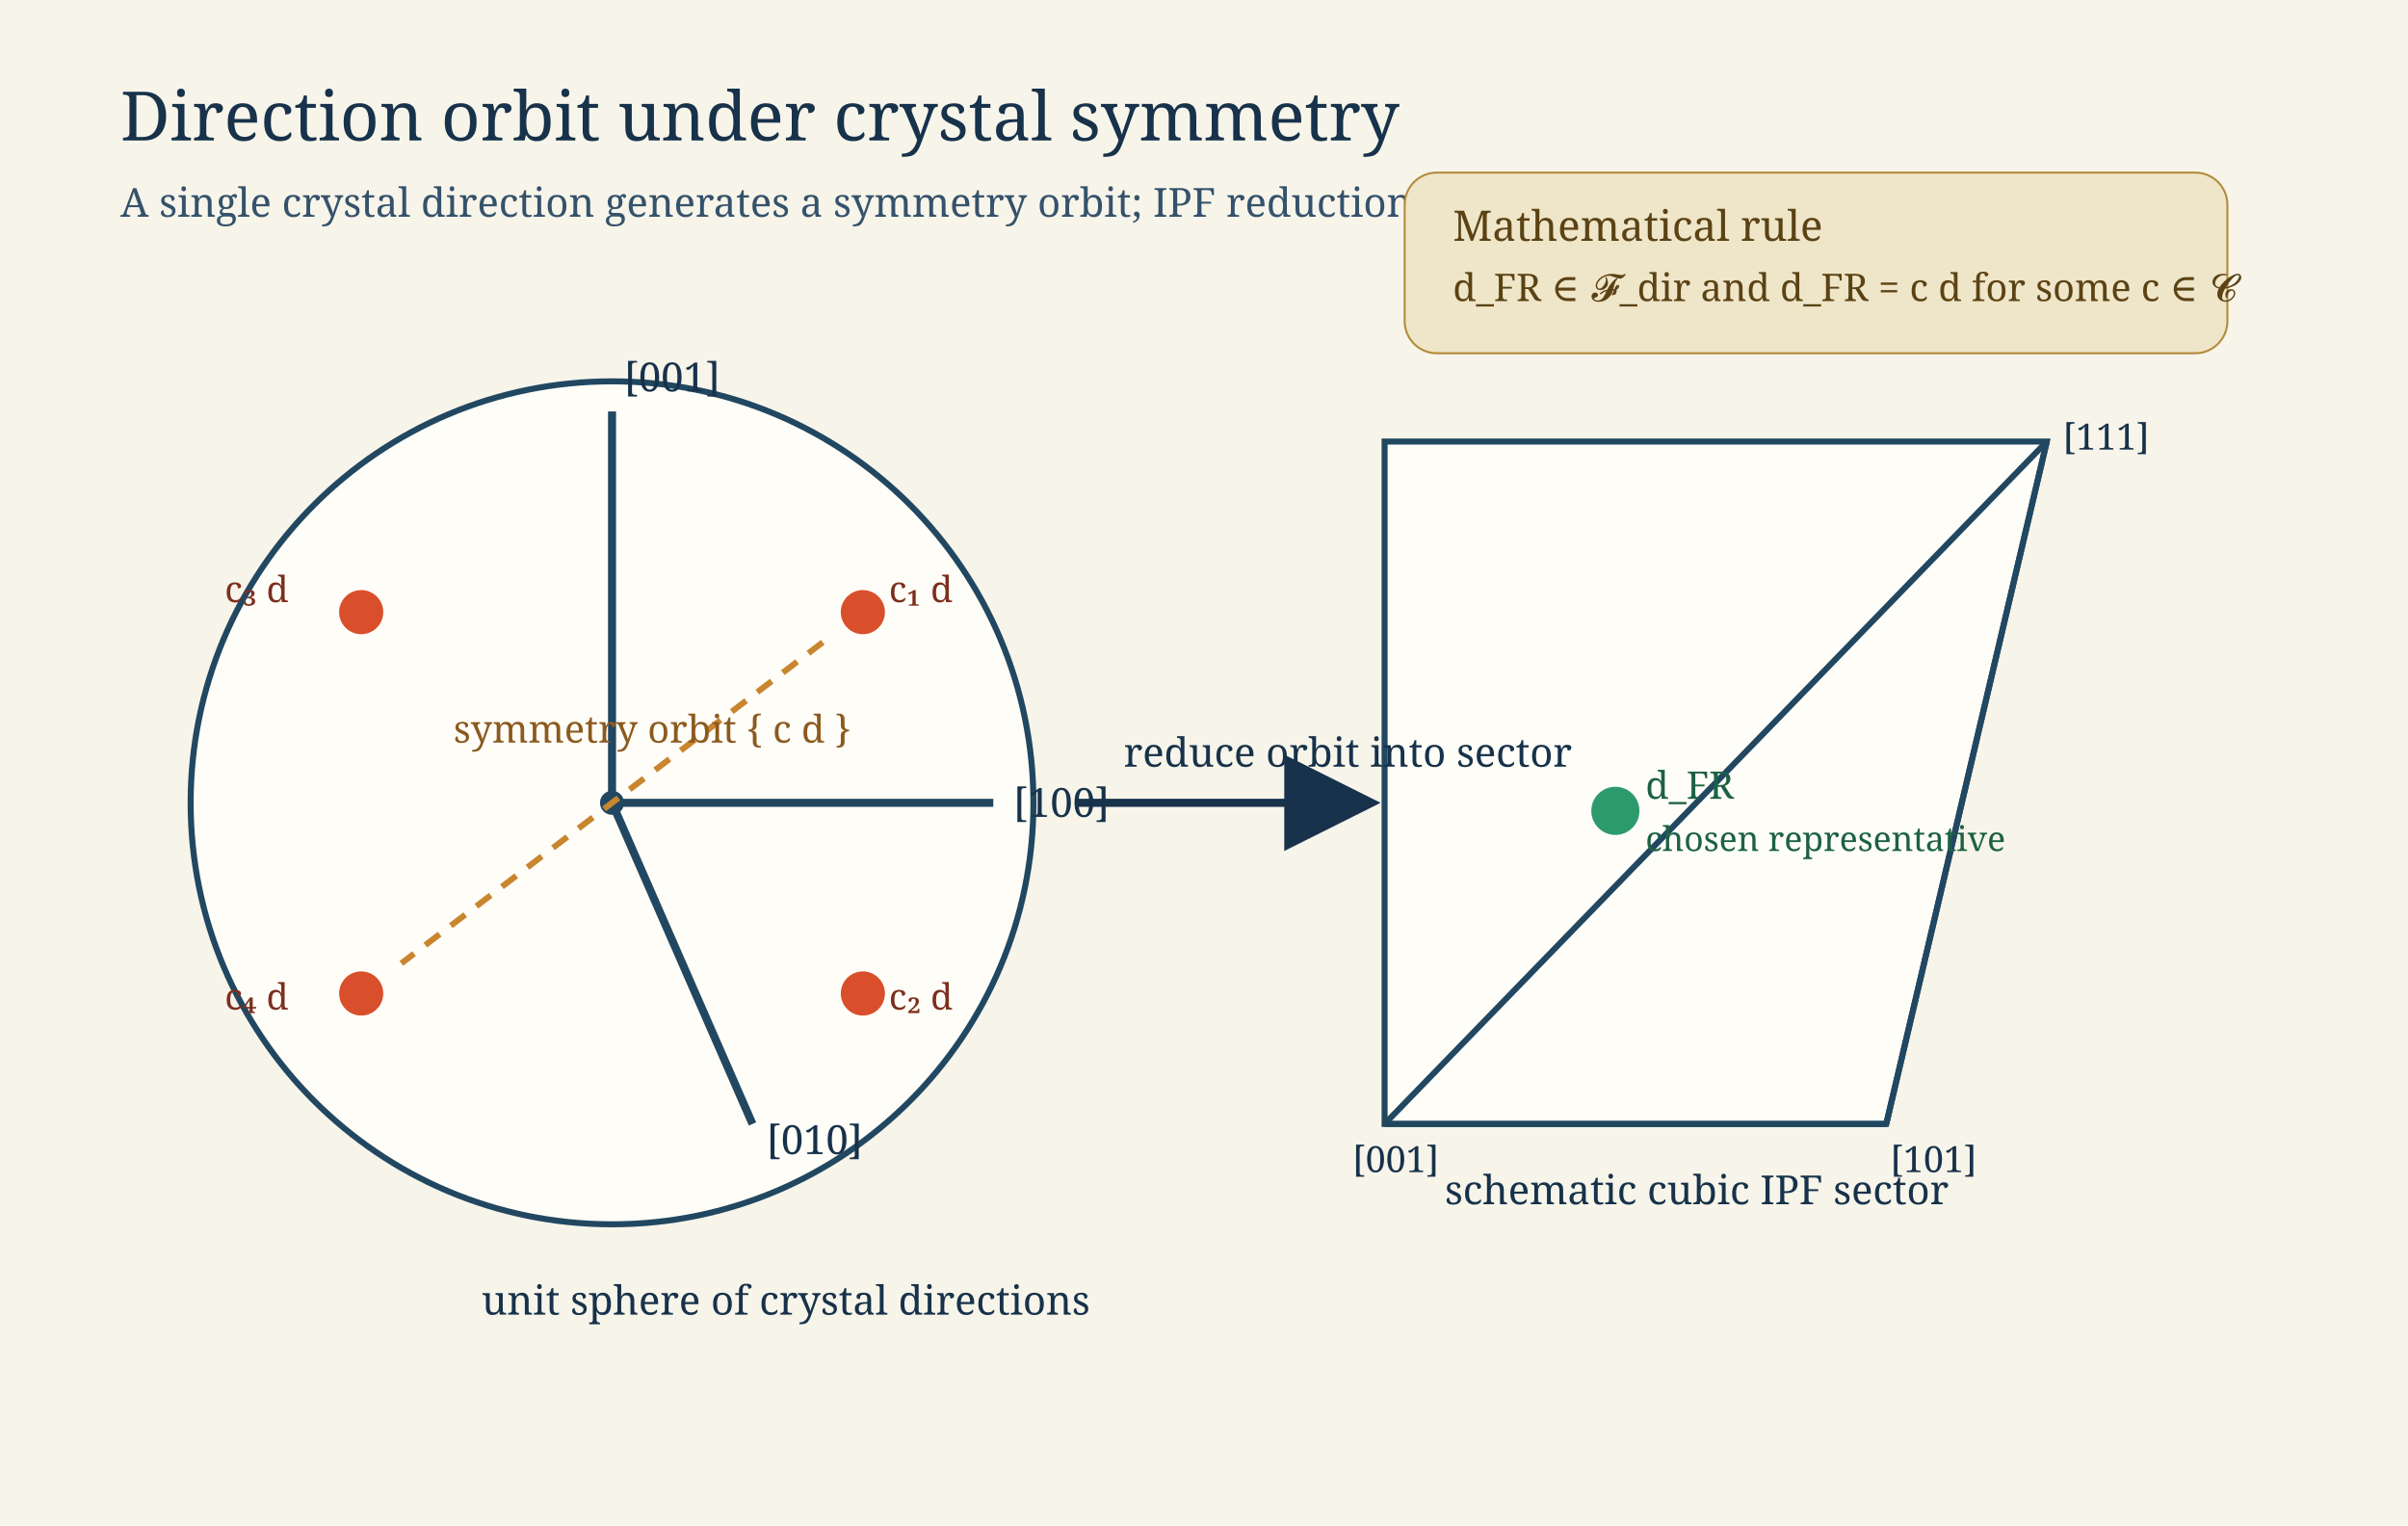
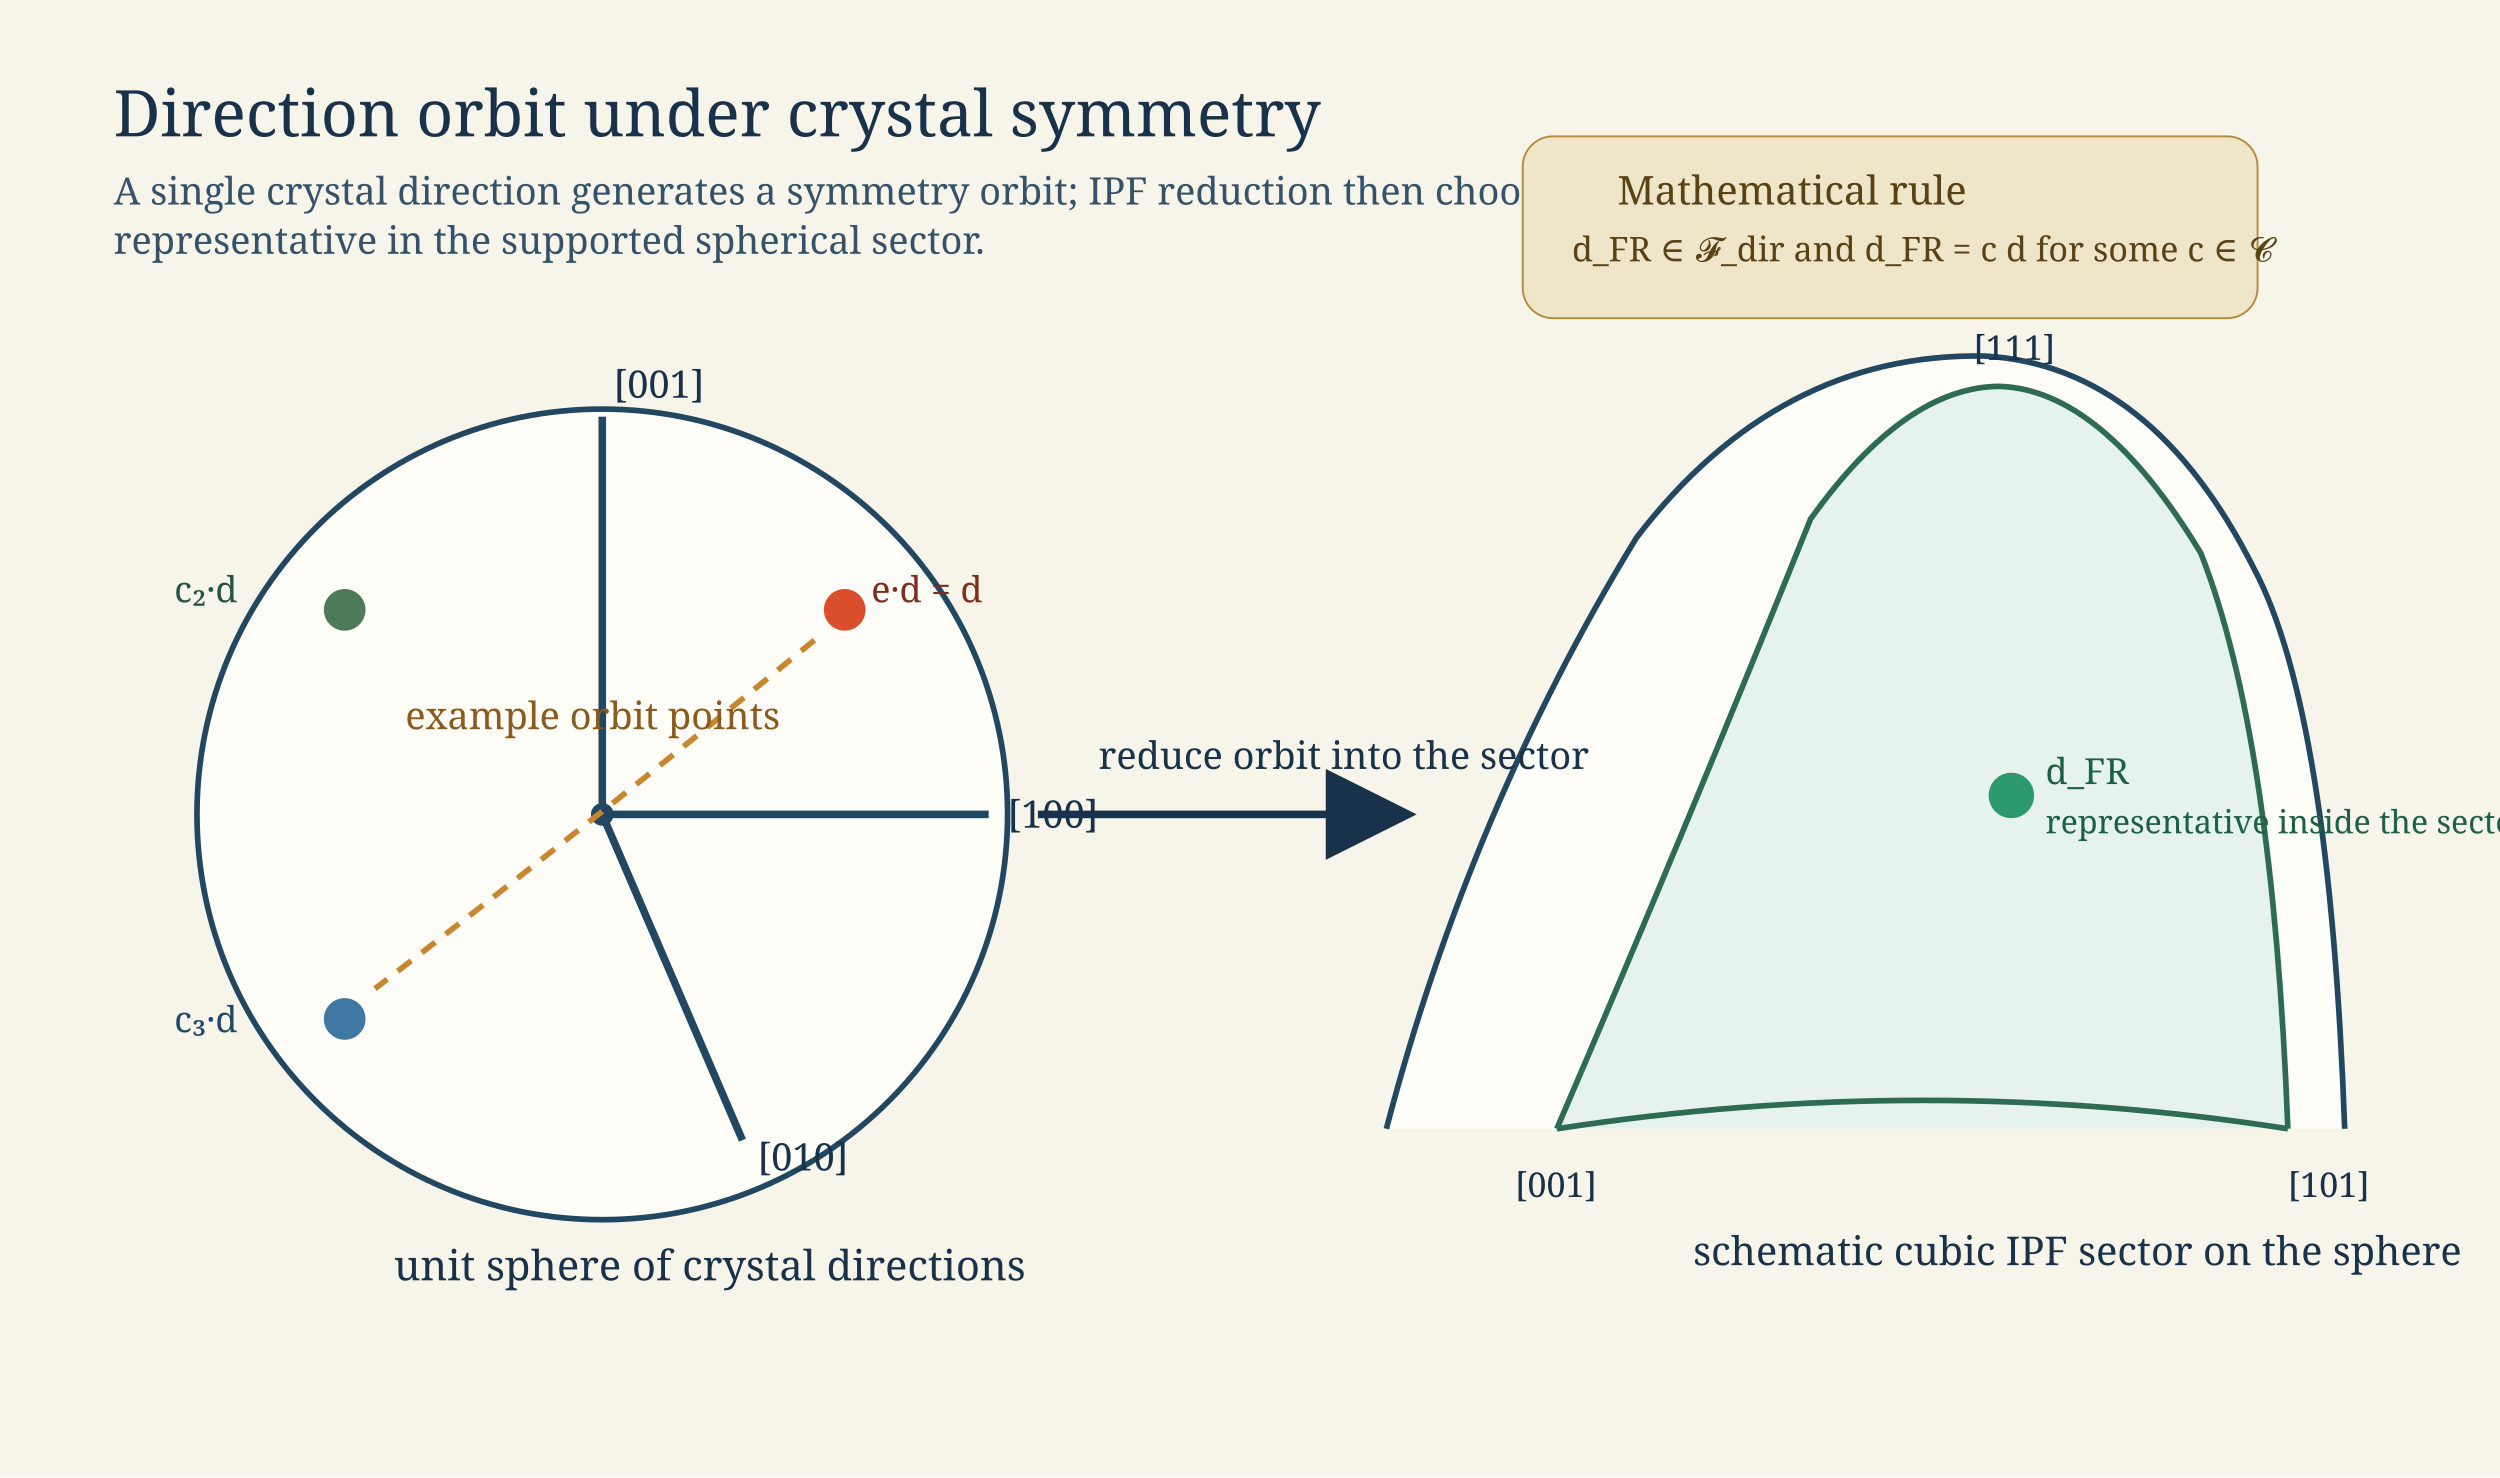
- <svg xmlns="http://www.w3.org/2000/svg" width="1200" height="760" viewBox="0 0 1200 760">
-   <rect width="1200" height="760" fill="#f7f4ea" />
-   <text x="60" y="70" font-size="34" font-family="Georgia, serif" fill="#17324a">Direction orbit under crystal symmetry</text>
-   <text x="60" y="108" font-size="20" font-family="Georgia, serif" fill="#35526b">A single crystal direction generates a symmetry orbit; IPF reduction chooses one representative in the sector.</text>
-   <circle cx="305" cy="400" r="210" fill="#fffdf7" stroke="#214761" stroke-width="3" />
-   <circle cx="305" cy="400" r="6" fill="#214761" />
-   <text x="240" y="655" font-size="20" font-family="Georgia, serif" fill="#17324a">unit sphere of crystal directions</text>
-   <line x1="305" y1="400" x2="305" y2="205" stroke="#214761" stroke-width="4" />
-   <line x1="305" y1="400" x2="495" y2="400" stroke="#214761" stroke-width="4" />
-   <line x1="305" y1="400" x2="375" y2="560" stroke="#214761" stroke-width="4" />
-   <text x="311" y="195" font-size="20" font-family="Georgia, serif" fill="#17324a">[001]</text>
-   <text x="505" y="407" font-size="20" font-family="Georgia, serif" fill="#17324a">[100]</text>
-   <text x="382" y="575" font-size="20" font-family="Georgia, serif" fill="#17324a">[010]</text>
-   <circle cx="430" cy="305" r="11" fill="#d94f2b" />
-   <circle cx="430" cy="495" r="11" fill="#d94f2b" />
-   <circle cx="180" cy="305" r="11" fill="#d94f2b" />
-   <circle cx="180" cy="495" r="11" fill="#d94f2b" />
-   <text x="443" y="300" font-size="18" font-family="Georgia, serif" fill="#7d2f1f">c₁ d</text>
-   <text x="443" y="503" font-size="18" font-family="Georgia, serif" fill="#7d2f1f">c₂ d</text>
-   <text x="112" y="300" font-size="18" font-family="Georgia, serif" fill="#7d2f1f">c₃ d</text>
-   <text x="112" y="503" font-size="18" font-family="Georgia, serif" fill="#7d2f1f">c₄ d</text>
-   <path d="M410 320 Q305 400 200 480" fill="none" stroke="#c8862f" stroke-width="3" stroke-dasharray="9 7" />
-   <text x="226" y="370" font-size="19" font-family="Georgia, serif" fill="#8b5a1e">symmetry orbit { c d }</text>
-   <path d="M690 220 L1020 220 L940 560 L690 560 Z" fill="#fffdf7" stroke="#214761" stroke-width="3" />
-   <line x1="690" y1="560" x2="1020" y2="220" stroke="#214761" stroke-width="3" />
-   <line x1="690" y1="560" x2="940" y2="560" stroke="#214761" stroke-width="3" />
-   <line x1="940" y1="560" x2="1020" y2="220" stroke="#214761" stroke-width="3" />
-   <text x="720" y="600" font-size="20" font-family="Georgia, serif" fill="#17324a">schematic cubic IPF sector</text>
-   <text x="674" y="584" font-size="18" font-family="Georgia, serif" fill="#17324a">[001]</text>
-   <text x="942" y="584" font-size="18" font-family="Georgia, serif" fill="#17324a">[101]</text>
-   <text x="1028" y="224" font-size="18" font-family="Georgia, serif" fill="#17324a">[111]</text>
-   <circle cx="805" cy="404" r="12" fill="#2d9a6b" />
-   <text x="820" y="398" font-size="19" font-family="Georgia, serif" fill="#1c6145">d_FR</text>
-   <text x="820" y="424" font-size="17" font-family="Georgia, serif" fill="#1c6145">chosen representative</text>
-   <path d="M537 400 C610 400 625 400 680 400" fill="none" stroke="#17324a" stroke-width="4" marker-end="url(#arrow)" />
-   <text x="560" y="382" font-size="20" font-family="Georgia, serif" fill="#17324a">reduce orbit into sector</text>
-   <rect x="700" y="86" width="410" height="90" rx="16" fill="#efe5c8" stroke="#b38a3a" />
-   <text x="724" y="120" font-size="21" font-family="Georgia, serif" fill="#5b4215">Mathematical rule</text>
-   <text x="724" y="150" font-size="19" font-family="Georgia, serif" fill="#5b4215">d_FR ∈ 𝓕_dir and d_FR = c d for some c ∈ 𝓒</text>
+ <svg xmlns="http://www.w3.org/2000/svg" width="1320" height="780" viewBox="0 0 1320 780">
  <defs>
    <marker id="arrow" markerWidth="12" markerHeight="12" refX="10" refY="6" orient="auto">
      <path d="M0,0 L12,6 L0,12 z" fill="#17324a" />
    </marker>
  </defs>
+   <rect width="1320" height="780" fill="#f7f4ea" />
+   <text x="60" y="72" font-size="34" font-family="Georgia, serif" fill="#17324a">Direction orbit under crystal symmetry</text>
+   <text x="60" y="108" font-size="20" font-family="Georgia, serif" fill="#35526b">
+     A single crystal direction generates a symmetry orbit; IPF reduction then chooses one
+   </text>
+   <text x="60" y="134" font-size="20" font-family="Georgia, serif" fill="#35526b">
+     representative in the supported spherical sector.
+   </text>
+   <circle cx="318" cy="430" r="214" fill="#fffdf7" stroke="#214761" stroke-width="3" />
+   <circle cx="318" cy="430" r="6" fill="#214761" />
+   <text x="208" y="676" font-size="22" font-family="Georgia, serif" fill="#17324a">unit sphere of crystal directions</text>
+   <line x1="318" y1="430" x2="318" y2="220" stroke="#214761" stroke-width="4" />
+   <line x1="318" y1="430" x2="522" y2="430" stroke="#214761" stroke-width="4" />
+   <line x1="318" y1="430" x2="392" y2="602" stroke="#214761" stroke-width="4" />
+   <text x="324" y="210" font-size="20" font-family="Georgia, serif" fill="#17324a">[001]</text>
+   <text x="532" y="437" font-size="20" font-family="Georgia, serif" fill="#17324a">[100]</text>
+   <text x="400" y="618" font-size="20" font-family="Georgia, serif" fill="#17324a">[010]</text>
+   <circle cx="446" cy="322" r="11" fill="#d94f2b" />
+   <circle cx="182" cy="322" r="11" fill="#4d7a58" />
+   <circle cx="182" cy="538" r="11" fill="#3f78a4" />
+   <text x="460" y="318" font-size="19" font-family="Georgia, serif" fill="#7d2f1f">e·d = d</text>
+   <text x="92" y="318" font-size="19" font-family="Georgia, serif" fill="#245540">c₂·d</text>
+   <text x="92" y="545" font-size="19" font-family="Georgia, serif" fill="#1f496c">c₃·d</text>
+   <path d="M430 338 Q318 430 198 522" fill="none" stroke="#c8862f" stroke-width="3" stroke-dasharray="9 7" />
+   <text x="214" y="385" font-size="20" font-family="Georgia, serif" fill="#8b5a1e">example orbit points</text>
+   <path d="M732 596 Q776 428 864 284 Q939 186 1048 188 Q1136 193 1190 300 Q1230 375 1238 596" fill="#fffdf7" stroke="#214761" stroke-width="3" />
+   <path d="M822 596 Q890 438 956 274 Q1006 204 1056 204 Q1110 206 1162 292 Q1200 388 1208 596" fill="#e6f2ed" stroke="#2d6b55" stroke-width="3" />
+   <path d="M822 596 Q1016 566 1208 596" fill="none" stroke="#2d6b55" stroke-width="3" />
+   <text x="800" y="632" font-size="18" font-family="Georgia, serif" fill="#17324a">[001]</text>
+   <text x="1208" y="632" font-size="18" font-family="Georgia, serif" fill="#17324a">[101]</text>
+   <text x="1042" y="190" font-size="18" font-family="Georgia, serif" fill="#17324a">[111]</text>
+   <circle cx="1062" cy="420" r="12" fill="#2d9a6b" />
+   <text x="1080" y="414" font-size="19" font-family="Georgia, serif" fill="#1c6145">d_FR</text>
+   <text x="1080" y="440" font-size="17" font-family="Georgia, serif" fill="#1c6145">representative inside the sector</text>
+   <text x="894" y="668" font-size="21" font-family="Georgia, serif" fill="#17324a">schematic cubic IPF sector on the sphere</text>
+   <path d="M548 430 C640 430 690 430 740 430" fill="none" stroke="#17324a" stroke-width="4" marker-end="url(#arrow)" />
+   <text x="580" y="406" font-size="20" font-family="Georgia, serif" fill="#17324a">reduce orbit into the sector</text>
+   <rect x="804" y="72" width="388" height="96" rx="16" fill="#efe5c8" stroke="#b38a3a" />
+   <text x="854" y="108" font-size="21" font-family="Georgia, serif" fill="#5b4215">Mathematical rule</text>
+   <text x="830" y="138" font-size="18" font-family="Georgia, serif" fill="#5b4215">d_FR ∈ 𝓕_dir and d_FR = c d for some c ∈ 𝓒</text>
</svg>
